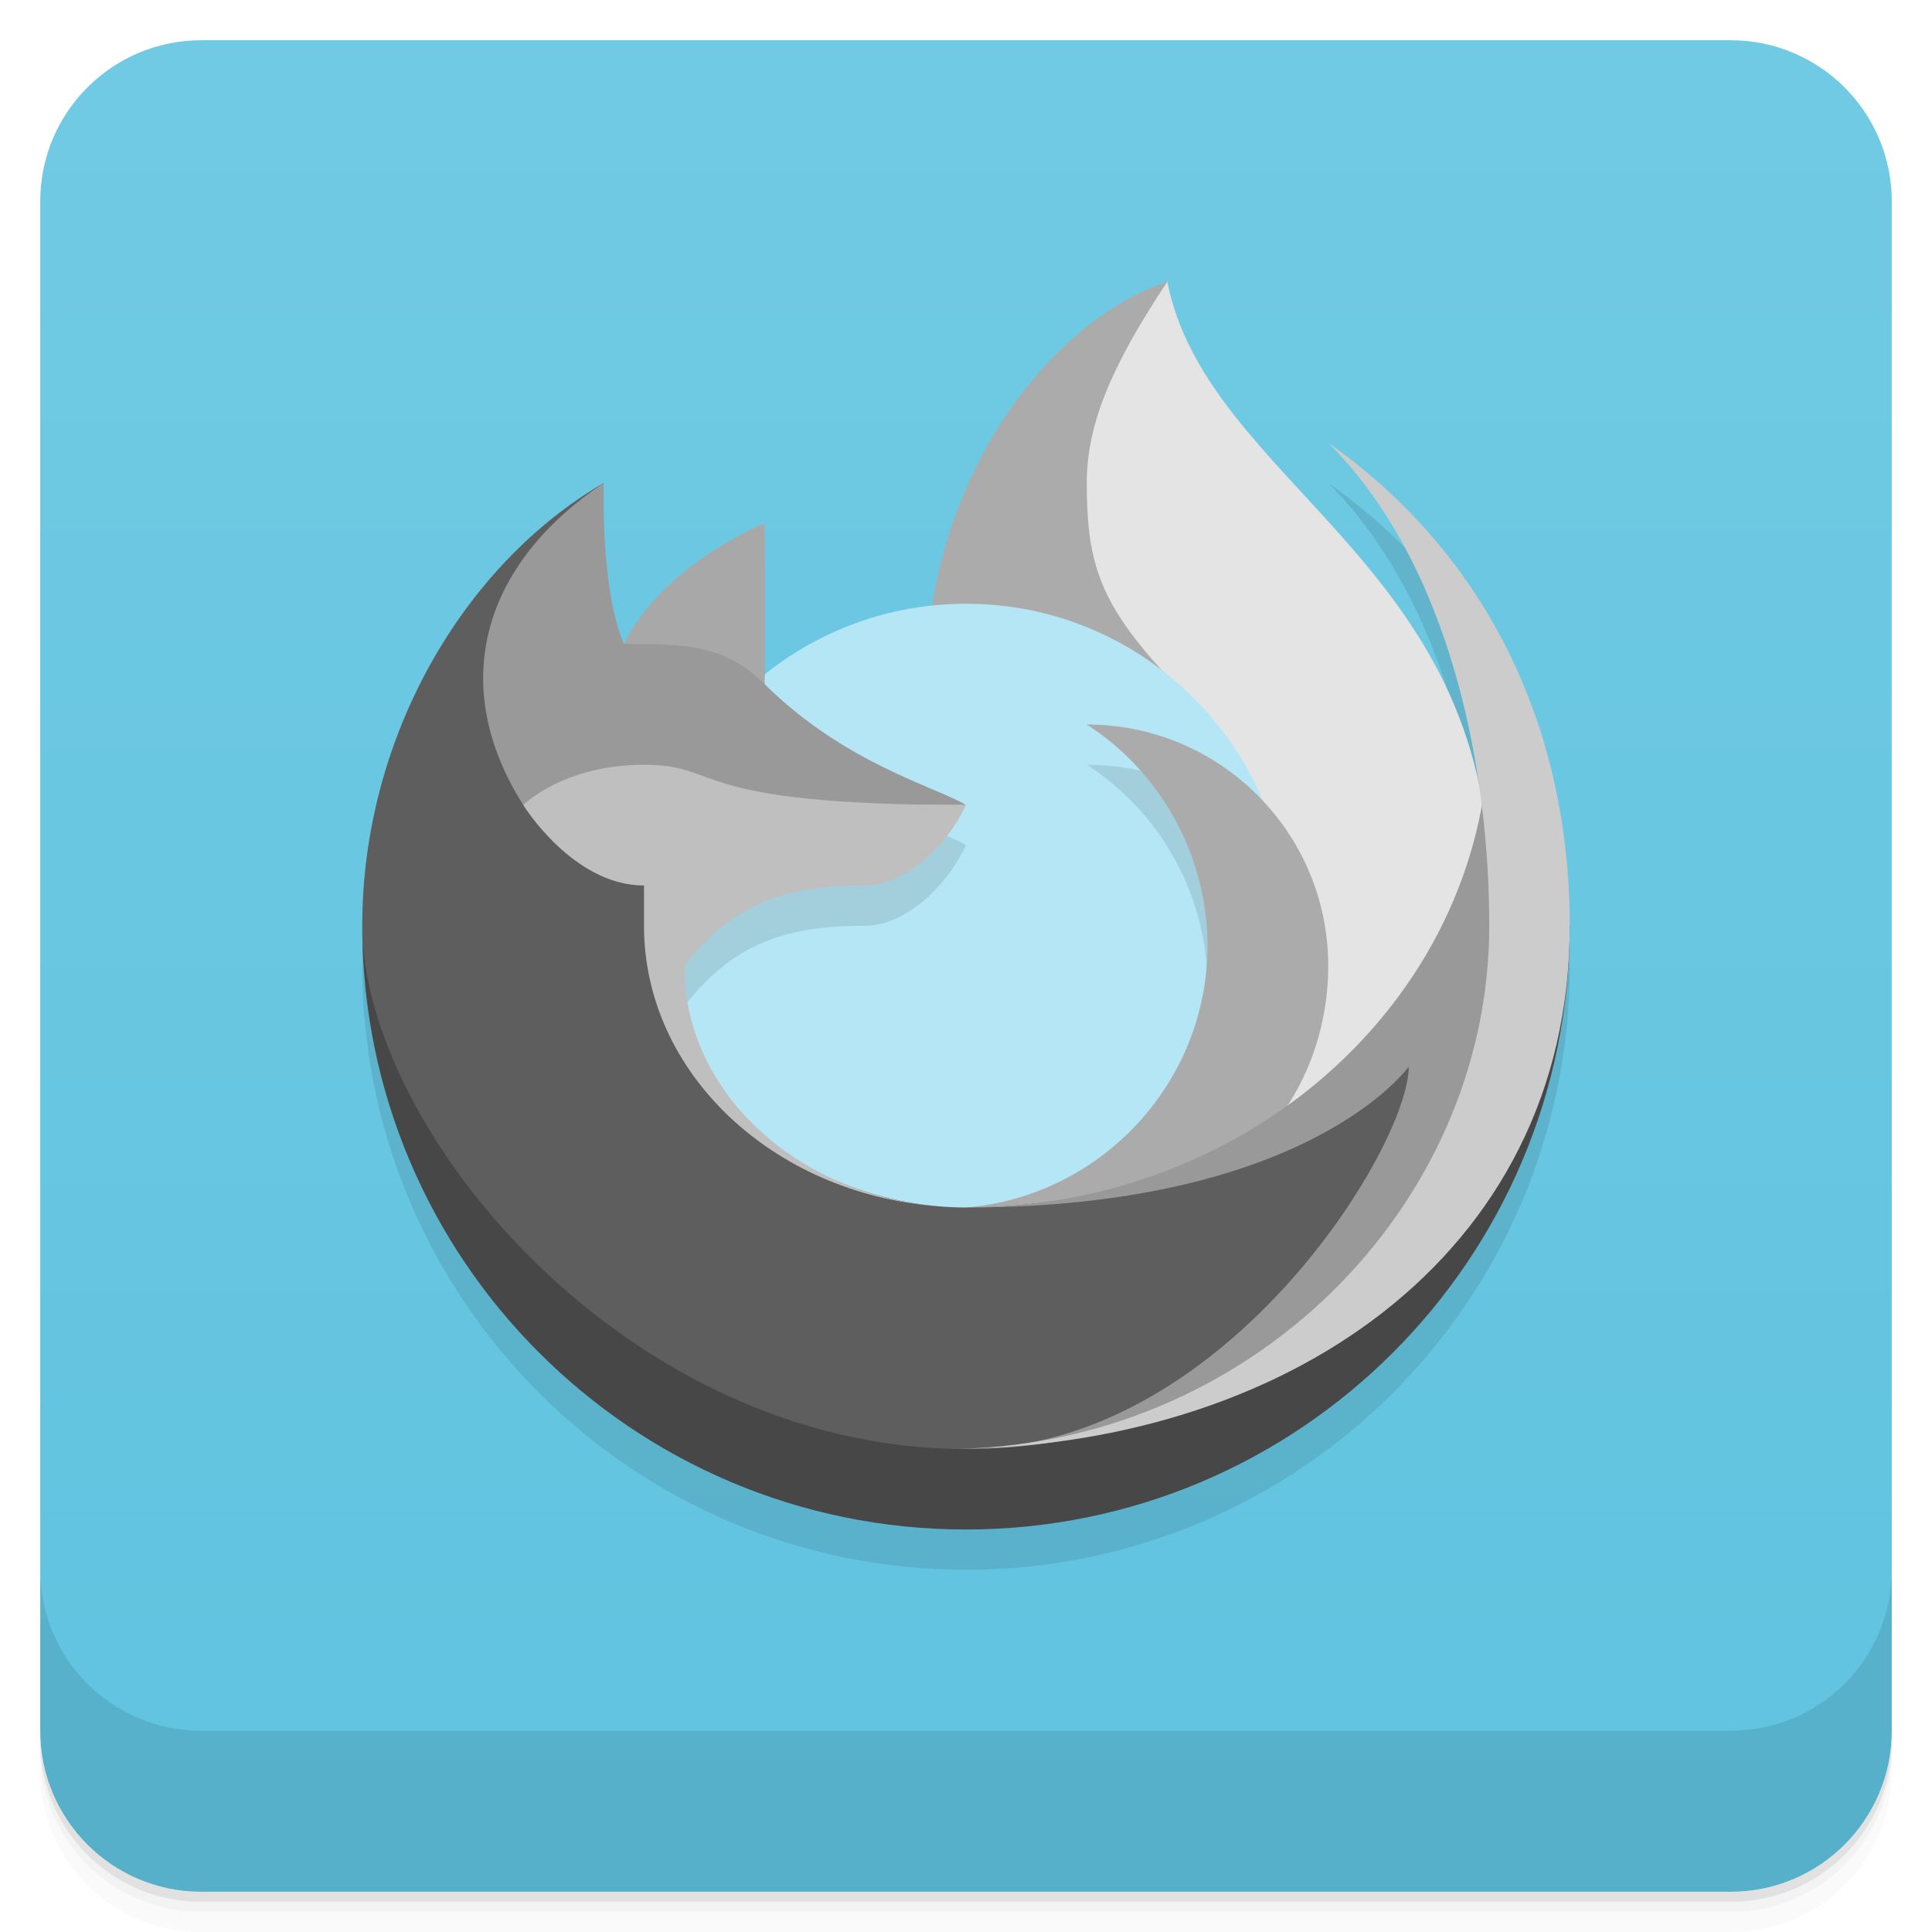
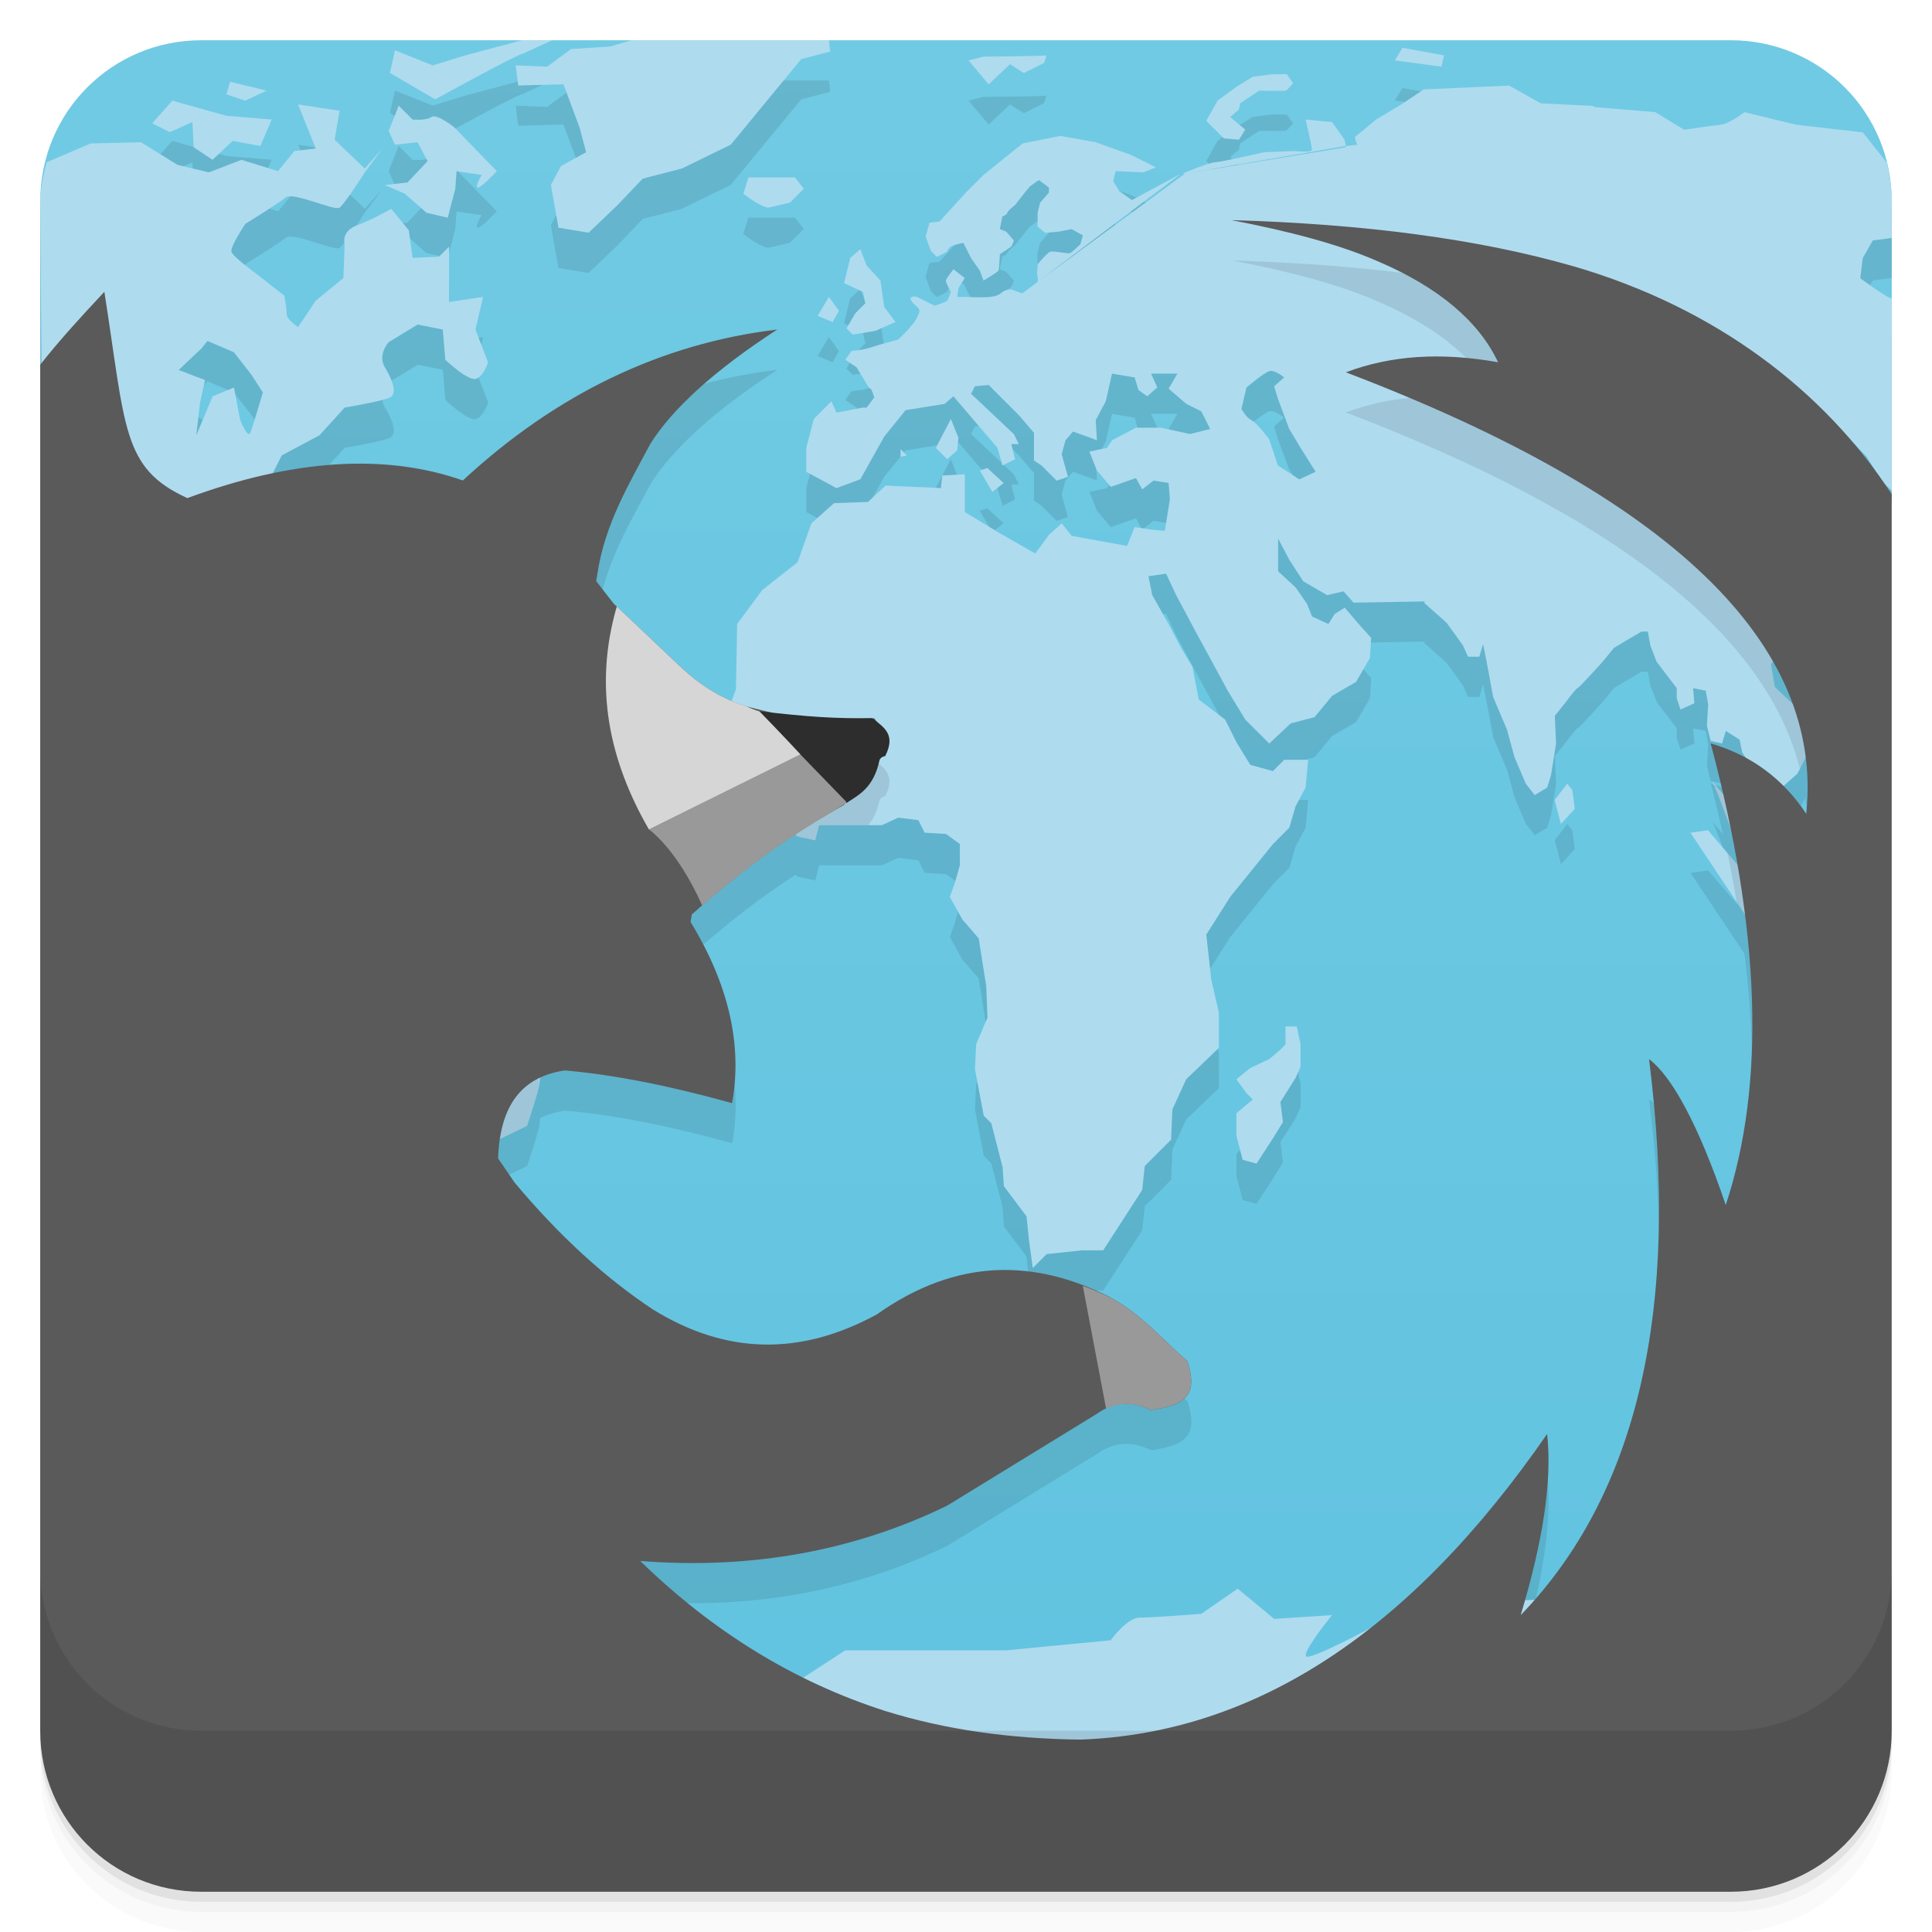
<svg xmlns="http://www.w3.org/2000/svg" version="1.1" viewBox="0 0 48 48">
  <defs>
-     <linearGradient id="bg" x2="0" y1="-47" y2="-1" gradientUnits="userSpaceOnUse">
-       <stop style="stop-color:#60c3e0" offset="0" />
-       <stop style="stop-color:#71cae3" offset="1" />
+     <linearGradient id="bg" x1="1" x2="47" gradientTransform="rotate(-90 24.001 23.999)" gradientUnits="userSpaceOnUse">
+       <stop stop-color="#60c3e0" offset="0" />
+       <stop stop-color="#71cae3" offset="1" />
    </linearGradient>
  </defs>
+   <path d="m5 1c-2.216 0-4 1.784-4 4v4.062l4 35.938 40-2 2-30.717v-7.283c0-2.216-1.784-4-4-4h-38z" style="fill:url(#bg)" />
+   <path d="m16 1.906-0.844 0.25-0.969 0.062-0.594 0.438-0.781-0.031 0.062 0.5 1.125-0.031 0.406 1.094 0.156 0.594-0.625 0.344-0.25 0.469 0.188 1.062 0.75 0.125 0.719-0.688 0.625-0.656 0.969-0.25 1.219-0.594 0.719-0.875 1.031-1.25 0.719-0.188-0.031-0.281h-1.125l-3.469-0.094zm-2.219 0.062-0.812 0.031-1.406 0.375-0.812 0.25-0.938-0.375-0.125 0.562 1.125 0.656s2.045-1.125 2.156-1.125l0.812-0.375zm21.062 0.219-0.188 0.312 1.156 0.156 0.062-0.281-1.031-0.188zm-8.875 0.188c-0.056 0.022-1.531 0.031-1.531 0.031l-0.375 0.094 0.5 0.594 0.531-0.5 0.344 0.219 0.5-0.25s0.088-0.21 0.031-0.188zm5.625 0.469-0.469 0.062-0.406 0.25-0.469 0.344-0.281 0.5 0.438 0.438 0.375 0.031 0.156-0.25-0.375-0.312 0.219-0.188 0.031-0.156 0.469-0.312s0.608 0.008 0.656 0 0.188-0.188 0.188-0.188l-0.156-0.219h-0.375zm-25.875 0.188-0.094 0.312 0.469 0.156 0.531-0.25-0.906-0.219zm31.781 0.094-2.125 0.094-0.562 0.375-0.625 0.375-0.531 0.438 0.062 0.188-0.281 0.031v0.031l-4 0.656 3.998-0.688-0.031-0.156-0.312-0.438-0.656-0.062s0.156 0.667 0.156 0.75-0.438 0.031-0.438 0.031l-0.75 0.031s-1.083 0.25-1.219 0.25c-0.13 0-0.763 0.261-0.812 0.281h0.062l-3.654 2.688 3.561-2.688-1.219 0.656-0.312-0.219-0.156-0.25 0.062-0.25 0.688 0.031 0.312-0.125-0.625-0.312-0.875-0.312-0.875-0.156-0.938 0.188-0.969 0.781-0.438 0.438-0.656 0.719-0.25 0.031-0.094 0.344 0.125 0.344s0.134 0.156 0.156 0.156 0.25-0.125 0.25-0.125 0.027-0.118 0.156-0.156c0.13-0.039 0.25-0.062 0.25-0.062l0.188 0.375 0.219 0.312 0.094 0.25s0.364-0.222 0.375-0.25 0.031-0.406 0.031-0.406l0.281-0.188s0.074-0.134 0.062-0.156-0.188-0.219-0.188-0.219l-0.156-0.062 0.062-0.312s0.125-0.05 0.125-0.094 0.188-0.188 0.188-0.188l0.219-0.281 0.156-0.188 0.219-0.156 0.25 0.188v0.125l-0.219 0.25-0.062 0.25v0.344l0.188 0.156 0.344-0.031 0.312-0.062 0.281 0.156-0.062 0.219s-0.194 0.188-0.25 0.219-0.412-0.062-0.5-0.031-0.312 0.312-0.312 0.312-0.024 0.25 0 0.312c0.009 0.025 0.009 0.064 0 0.125l-0.373 0.281h-0.031l-0.25-0.094s-0.155 0.008-0.219 0.062c-0.064 0.055-0.121 0.102-0.312 0.125s-0.562 0-0.594 0h-0.219l0.031-0.219 0.156-0.25-0.281-0.219s-0.18 0.227-0.188 0.281c-8e-3 0.055 0.125 0.281 0.125 0.281s-0.062 0.18-0.094 0.219c-0.032 0.039-0.312 0.125-0.312 0.125l-0.438-0.219s-0.18-0.039-0.156 0.062 0.219 0.195 0.219 0.281-0.125 0.281-0.125 0.281l-0.156 0.188-0.25 0.25-0.344 0.094s-0.249 0.07-0.312 0.094c-0.064 0.023-0.25 0.062-0.25 0.062l-0.25 0.031-0.156 0.219 0.281 0.188 0.188 0.312s0.124 0.219 0.156 0.219 0.094 0.219 0.094 0.219l-0.188 0.25h-0.062-0.031l-0.656 0.125-0.125-0.281-0.438 0.438-0.188 0.719v0.594l0.75 0.406 0.594-0.219 0.594-1.062 0.531-0.656 0.969-0.156 0.219-0.188 1.094 1.281 0.125 0.438 0.312-0.156-0.094-0.375h0.188l-0.125-0.25-1.062-1 0.094-0.188 0.344-0.031 0.75 0.75 0.375 0.438v0.688l0.188 0.125 0.375 0.375 0.281-0.094-0.156-0.562 0.094-0.344 0.188-0.219 0.438 0.156 0.156 0.062-0.031-0.5 0.25-0.469 0.156-0.688 0.562 0.094 0.094 0.312 0.219 0.156 0.25-0.219-0.156-0.344h0.656l-0.219 0.375 0.438 0.375 0.375 0.188 0.219 0.438-0.5 0.125-0.719-0.156h-0.625l-0.594 0.312-0.125 0.188-0.438 0.094 0.188 0.469 0.344 0.406 0.625-0.219 0.156 0.281 0.281-0.219 0.375 0.062 0.031 0.406-0.125 0.781-0.344-0.031-0.406-0.062-0.188 0.469-1.375-0.25-0.25-0.312-0.312 0.281-0.344 0.469-0.875-0.5-0.875-0.531v-0.938l-0.562 0.031-0.031 0.312-1.375-0.062-0.438 0.406-0.844 0.031-0.562 0.5-0.344 0.969-0.875 0.688-0.625 0.844-0.031 1.625-0.107 0.285c-0.357-0.15-0.775-0.391-1.236-0.818l-1.688-1.594-0.438-0.562 0.031-0.188c0.188-1.25 0.809-2.265 1.312-3.219 0.548-0.874 1.6-1.836 3.156-2.844-2.885 0.346-5.491 1.601-7.812 3.75-1.385-0.488-2.968-0.542-4.725-0.176l0.225-0.447 0.938-0.5 0.625-0.688s0.934-0.156 1.125-0.25 0.066-0.438-0.125-0.75 0.094-0.625 0.094-0.625l0.719-0.438 0.625 0.125 0.062 0.75s0.59 0.562 0.781 0.469 0.281-0.406 0.281-0.406l-0.312-0.812 0.188-0.812-0.844 0.125v-0.844-0.531l-0.25 0.25-0.656 0.031-0.094-0.688-0.438-0.531s-0.429 0.25-0.844 0.406-0.312 0.469-0.312 0.469l-0.031 0.844-0.688 0.562-0.438 0.656s-0.281-0.188-0.281-0.312-0.062-0.469-0.062-0.469l-0.719-0.562s-0.562-0.406-0.594-0.531 0.344-0.688 0.344-0.688 0.809-0.5 1-0.656 1.216 0.344 1.344 0.25c0.128-0.094 0.625-0.875 0.625-0.875l0.438-0.594-0.438 0.5-0.75-0.719 0.125-0.719-1.031-0.156 0.438 1.094-0.531 0.062-0.406 0.5-0.906-0.281-0.812 0.312-0.781-0.188-0.906-0.562-1.25 0.031-1.094 0.469-0.152-0.061c-7.35e-5 0.01-0.004 0.019-0.004 0.029v4.062l4 35.938 19.359-0.969c-0.823-0.117-1.622-0.291-2.391-0.533-2.238-0.721-4.264-1.965-6.062-3.719 2.806 0.222 5.367-0.273 7.625-1.375l3.719-2.281c0.469-0.336 0.904-0.301 1.344-0.094 0.909-0.124 1.163-0.399 0.906-1.219-0.578-0.484-1.088-1.129-1.938-1.594-1.853-0.929-3.776-0.98-5.781 0.438-1.922 1.047-3.764 0.987-5.562-0.125-1.181-0.781-2.341-1.842-3.438-3.156l-0.406-0.594v-0.031c0.007-0.16 0.022-0.311 0.043-0.453l0.674-0.326s0.312-0.93 0.312-1.062c0-0.011 0.007-0.101 0.008-0.129 0.183-0.087 0.386-0.151 0.619-0.186 1.21 0.104 2.595 0.378 4.156 0.812 0.262-1.442-0.083-2.949-1.031-4.5l0.031-0.188c0.955-0.853 1.791-1.474 2.57-1.982l0.055 0.047 0.438 0.094 0.094-0.375h1.562l0.406-0.188 0.5 0.062 0.156 0.312 0.531 0.031 0.344 0.25v0.531l-0.125 0.438-0.125 0.344 0.312 0.562 0.406 0.469 0.188 1.188 0.031 0.781-0.281 0.656-0.031 0.625 0.219 1.156 0.188 0.188 0.281 1.094 0.031 0.469 0.562 0.75 0.062 0.594 0.094 0.688 0.344-0.344 0.875-0.094h0.531l0.969-1.5 0.062-0.594 0.656-0.656 0.031-0.75 0.344-0.75 0.812-0.781v-0.875l-0.188-0.812-0.125-1.125 0.594-0.938 1.062-1.312 0.406-0.406 0.156-0.531 0.25-0.469 0.062-0.688h-0.594l-0.281 0.281-0.562-0.156-0.344-0.562-0.281-0.562-0.656-0.5-0.156-0.812-0.281-0.469-0.312-0.594-0.406-0.719-0.094-0.469 0.438-0.062 0.25 0.531 0.5 0.938 0.375 0.688 0.406 0.75 0.438 0.719 0.594 0.594 0.531-0.5 0.594-0.156 0.438-0.531 0.594-0.344 0.344-0.594 0.031-0.5-0.281-0.312-0.375-0.438-0.25 0.156-0.156 0.25-0.406-0.188-0.125-0.312-0.281-0.406-0.438-0.406v-0.812l0.281 0.531 0.344 0.531 0.594 0.344 0.406-0.094 0.25 0.281 1.781-0.031-0.031 0.031 0.562 0.5 0.406 0.562 0.125 0.281h0.281l0.094-0.312 0.094 0.469 0.156 0.844 0.344 0.812 0.188 0.688 0.281 0.656 0.219 0.281 0.312-0.188 0.094-0.312 0.125-0.781-0.031-0.688 0.25-0.312s0.265-0.363 0.312-0.375 0.625-0.656 0.625-0.656l0.281-0.344 0.312-0.188 0.375-0.219h0.156l0.062 0.344 0.156 0.406 0.5 0.656v0.25l0.094 0.281 0.344-0.156-0.031-0.375 0.312 0.062 0.062 0.344-0.031 0.531 0.094 0.375 0.281 0.062 0.094-0.312 0.344 0.219 0.062 0.312 0.105 0.158c-0.277-0.152-0.567-0.286-0.887-0.379 0.114 0.427 0.208 0.839 0.303 1.252l-0.271-0.312c0.055 0.065 0.254 0.607 0.451 1.135 0.064 0.315 0.125 0.626 0.178 0.932l-0.725-0.848-0.436 0.062 1.34 2.01c0.353 2.778 0.21 5.192-0.465 7.238-0.687-2.016-1.343-3.2-1.906-3.625 0.785 6.22-0.293 10.818-3.188 13.812 0.548-1.828 0.785-3.319 0.656-4.5-2.657 3.847-5.596 6.217-8.824 7.146l15.387-0.77 1.941-29.803c-0.323-0.485-0.689-0.947-1.082-1.391 0.005 0.005 0.011 4.64e-4 0.016 0.006 0.203 0.215 0.5 0.531 0.5 0.531s0.356 0.559 0.406 0.625c0.018 0.023 0.094 0.097 0.164 0.164l0.055-0.85v-0.096-3.781c-0.085 0.017-0.781-0.5-0.781-0.5l0.062-0.5 0.25-0.438 0.469-0.062v-1.688l-0.719-0.938-1.656-0.188-1.281-0.312s-0.391 0.296-0.594 0.312c-0.203 0.017-0.906 0.125-0.906 0.125l-0.719-0.438-1.5-0.125-0.062-0.031-1.281-0.062-0.781-0.438zm-33.219 0.375-0.5 0.562 0.438 0.219 0.562-0.25 0.031 0.625 0.469 0.312 0.5-0.469 0.688 0.125 0.281-0.656-1.125-0.094-1.344-0.375zm5.625 0.125-0.25 0.625 0.156 0.344 0.562-0.062 0.25 0.469-0.5 0.531-0.562 0.062 0.5 0.219 0.531 0.469 0.531 0.125 0.188-0.719 0.031-0.438 0.625 0.094s-0.189 0.312-0.094 0.312 0.469-0.406 0.469-0.406l-1.062-1.094s-0.435-0.344-0.562-0.25-0.469 0.062-0.469 0.062l-0.344-0.344zm8.688 1.781-0.125 0.406c0.454 0.351 0.625 0.344 0.625 0.344l0.531-0.125 0.344-0.344-0.219-0.281h-0.719-0.438zm2.781 1.781-0.25 0.219c-0.072 0.305-0.156 0.625-0.156 0.625l0.469 0.219 0.062 0.281-0.25 0.25-0.219 0.375 0.156 0.156 0.562-0.094 0.5-0.219-0.281-0.375-0.094-0.656-0.344-0.375-0.156-0.406zm-0.781 1.188-0.281 0.469 0.375 0.156 0.156-0.281-0.25-0.344zm-15.439 1.094 0.656 0.281 0.438 0.562 0.281 0.438s-0.249 0.844-0.312 1-0.25-0.312-0.25-0.312l-0.156-0.812-0.531 0.219-0.406 0.969 0.094-0.812 0.125-0.562-0.656-0.25 0.562-0.531 0.156-0.188zm26.375 0.75c0.135-0.044 0.375 0.156 0.375 0.156l-0.25 0.219 0.094 0.312 0.281 0.75 0.281 0.469 0.375 0.594-0.406 0.188-0.531-0.344-0.219-0.656s-0.302-0.402-0.438-0.469-0.25-0.281-0.25-0.281l0.125-0.531s0.427-0.362 0.562-0.406zm-7.906 1.188-0.375 0.719 0.281 0.281 0.25-0.219 0.031-0.312-0.188-0.469zm-1.25 0.75v0.188l0.156-0.031-0.156-0.156zm2.156 0.469-0.188 0.062 0.312 0.531 0.281-0.219-0.406-0.375zm19.518 4.799c0.195 0.342 0.344 0.692 0.473 1.043l-0.426-0.404-0.094-0.562 0.047-0.076zm0.807 2.398c0.057 0.458 0.071 0.922 0.021 1.395-0.171-0.258-0.365-0.482-0.57-0.688l0.352-0.311 0.197-0.396zm-5.916 0.646-0.312 0.406 0.156 0.594 0.344-0.375-0.062-0.469-0.125-0.156zm-7 6.031v0.438c-0.023 0.066-0.406 0.375-0.406 0.375l-0.469 0.219-0.344 0.281 0.25 0.344 0.156 0.156-0.406 0.344v0.562l0.156 0.594 0.344 0.094 0.406-0.625 0.25-0.406-0.062-0.5 0.375-0.594 0.125-0.281v-0.562l-0.094-0.438h-0.281z" style="opacity:.1" />
+   <path d="m15.372 15.878c-0.672 2.1-0.252 3.992 0.751 5.731l3.764-1.867c-0.499-0.538-1.018-1.067-1.018-1.067-0.385-0.104-0.879-0.42-1.482-0.978l-1.541-1.462z" style="opacity:.1" />
+   <path d="m12.969 1-1.406 0.375-0.812 0.25-0.938-0.375-0.125 0.562 1.125 0.656s2.045-1.125 2.156-1.125l0.75-0.344zm2.719 0-0.531 0.156-0.969 0.062-0.594 0.438-0.781-0.031 0.062 0.5 1.125-0.031 0.406 1.094 0.156 0.594-0.625 0.344-0.25 0.469 0.188 1.062 0.75 0.125 0.719-0.688 0.625-0.656 0.969-0.25 1.219-0.594 0.719-0.875 1.031-1.25 0.719-0.188-0.031-0.281h-4.906zm19.156 0.188-0.188 0.312 1.156 0.156 0.062-0.281zm-8.875 0.188c-0.056 0.022-1.531 0.031-1.531 0.031l-0.375 0.094 0.5 0.594 0.531-0.5 0.344 0.219 0.5-0.25s0.088-0.21 0.031-0.188zm5.625 0.469-0.469 0.062-0.406 0.25-0.469 0.344-0.281 0.5 0.438 0.438 0.375 0.031 0.156-0.25-0.375-0.312 0.219-0.188 0.031-0.156 0.469-0.312s0.608 0.008 0.656 0 0.188-0.188 0.188-0.188l-0.156-0.219zm-25.875 0.188-0.094 0.312 0.469 0.156 0.531-0.25zm31.781 0.094-2.125 0.094-0.562 0.375-0.625 0.375-0.531 0.438 0.062 0.188-0.281 0.031v0.031l-4 0.656-3.656 2.688-0.375 0.281h-0.031l-0.25-0.094s-0.155 0.008-0.219 0.062c-0.064 0.055-0.121 0.102-0.312 0.125s-0.562 0-0.594 0h-0.219l0.031-0.219 0.156-0.25-0.281-0.219s-0.18 0.227-0.188 0.281c-8e-3 0.055 0.125 0.281 0.125 0.281s-0.062 0.18-0.094 0.219c-0.032 0.039-0.312 0.125-0.312 0.125l-0.438-0.219s-0.18-0.039-0.156 0.062 0.219 0.195 0.219 0.281-0.125 0.281-0.125 0.281l-0.156 0.188-0.25 0.25-0.344 0.094s-0.249 0.07-0.312 0.094c-0.064 0.023-0.25 0.062-0.25 0.062l-0.25 0.031-0.156 0.219 0.281 0.188 0.188 0.312s0.124 0.219 0.156 0.219 0.094 0.219 0.094 0.219l-0.188 0.25h-0.094l-0.656 0.125-0.125-0.281-0.438 0.438-0.188 0.719v0.594l0.75 0.406 0.594-0.219 0.594-1.062 0.531-0.656 0.969-0.156 0.219-0.188 1.094 1.281 0.125 0.438 0.312-0.156-0.094-0.375h0.188l-0.125-0.25-1.062-1 0.094-0.188 0.344-0.031 0.75 0.75 0.375 0.438v0.688l0.188 0.125 0.375 0.375 0.281-0.094-0.156-0.562 0.094-0.344 0.188-0.219 0.438 0.156 0.156 0.062-0.031-0.5 0.25-0.469 0.156-0.688 0.562 0.094 0.094 0.312 0.219 0.156 0.25-0.219-0.156-0.344h0.656l-0.219 0.375 0.438 0.375 0.375 0.188 0.219 0.438-0.5 0.125-0.719-0.156h-0.625l-0.594 0.312-0.125 0.188-0.438 0.094 0.188 0.469 0.344 0.406 0.625-0.219 0.156 0.281 0.281-0.219 0.375 0.062 0.031 0.406-0.125 0.781-0.344-0.031-0.406-0.062-0.188 0.469-1.375-0.25-0.25-0.312-0.312 0.281-0.344 0.469-0.875-0.5-0.875-0.531v-0.938l-0.562 0.031-0.031 0.312-1.375-0.062-0.438 0.406-0.844 0.031-0.562 0.5-0.344 0.969-0.875 0.688-0.625 0.844-0.031 1.625-0.188 0.5-0.062 0.594 0.375 0.656 0.219 0.625 0.75 0.906 0.438 0.375 0.438 0.094 0.094-0.375h1.562l0.406-0.188 0.5 0.062 0.156 0.312 0.531 0.031 0.344 0.25v0.531l-0.125 0.438-0.125 0.344 0.312 0.562 0.406 0.469 0.188 1.188 0.031 0.781-0.281 0.656-0.031 0.625 0.219 1.156 0.188 0.188 0.281 1.094 0.031 0.469 0.562 0.75 0.062 0.594 0.094 0.688 0.344-0.344 0.875-0.094h0.531l0.969-1.5 0.062-0.594 0.656-0.656 0.031-0.75 0.344-0.75 0.812-0.781v-0.875l-0.188-0.812-0.125-1.125 0.594-0.938 1.062-1.312 0.406-0.406 0.156-0.531 0.25-0.469 0.062-0.688h-0.594l-0.281 0.281-0.562-0.156-0.344-0.562-0.281-0.562-0.656-0.5-0.156-0.812-0.281-0.469-0.312-0.594-0.406-0.719-0.094-0.469 0.438-0.062 0.25 0.531 0.5 0.938 0.375 0.688 0.406 0.75 0.438 0.719 0.594 0.594 0.531-0.5 0.594-0.156 0.438-0.531 0.594-0.344 0.344-0.594 0.031-0.5-0.281-0.312-0.375-0.438-0.25 0.156-0.156 0.25-0.406-0.188-0.125-0.312-0.281-0.406-0.438-0.406v-0.812l0.281 0.531 0.344 0.531 0.594 0.344 0.406-0.094 0.25 0.281 1.781-0.031-0.031 0.031 0.562 0.5 0.406 0.562 0.125 0.281h0.281l0.094-0.312 0.094 0.469 0.156 0.844 0.344 0.812 0.188 0.688 0.281 0.656 0.219 0.281 0.312-0.188 0.094-0.312 0.125-0.781-0.031-0.688 0.25-0.312s0.265-0.363 0.312-0.375 0.625-0.656 0.625-0.656l0.281-0.344 0.312-0.188 0.375-0.219h0.156l0.062 0.344 0.156 0.406 0.5 0.656v0.25l0.094 0.281 0.344-0.156-0.031-0.375 0.312 0.062 0.062 0.344-0.031 0.531 0.094 0.375 0.281 0.062 0.094-0.312 0.344 0.219 0.062 0.312 0.312 0.469 0.312 0.344 0.219 0.188 0.531-0.469 0.219-0.438-0.094-0.5-0.094-0.656-0.594-0.562-0.094-0.562 0.25-0.406s0.16-0.322 0.312-0.156 0.224 0.193 0.156 0.375-0.188 0.594-0.188 0.594l0.375 0.156 0.156-0.531-0.156-0.375 0.375-0.156 0.688-0.344 0.438-0.531 0.344-0.812-0.031-0.594-0.344-0.781-0.688-0.812-0.438-0.406-0.219-0.625 0.406-0.094s0.235-0.403 0.438-0.188 0.5 0.531 0.5 0.531 0.356 0.559 0.406 0.625c0.024 0.031 0.122 0.125 0.219 0.219v-4.781c-0.085 0.017-0.781-0.5-0.781-0.5l0.062-0.5 0.25-0.438 0.469-0.062v-0.906c0-0.333-0.049-0.66-0.125-0.969l-0.594-0.75-1.656-0.188-1.281-0.312s-0.391 0.296-0.594 0.312c-0.203 0.017-0.906 0.125-0.906 0.125l-0.719-0.438-1.5-0.125-0.062-0.031-1.281-0.062-0.781-0.438zm-11.719 4.875 3.562-2.688-1.219 0.656-0.312-0.219-0.156-0.25 0.062-0.25 0.688 0.031 0.312-0.125-0.625-0.312-0.875-0.312-0.875-0.156-0.938 0.188-0.969 0.781-0.438 0.438-0.656 0.719-0.25 0.031-0.094 0.344 0.125 0.344s0.134 0.156 0.156 0.156 0.25-0.125 0.25-0.125 0.027-0.118 0.156-0.156c0.13-0.039 0.25-0.062 0.25-0.062l0.188 0.375 0.219 0.312 0.094 0.25s0.364-0.222 0.375-0.25 0.031-0.406 0.031-0.406l0.281-0.188s0.074-0.134 0.062-0.156-0.188-0.219-0.188-0.219l-0.156-0.062 0.062-0.312s0.125-0.05 0.125-0.094 0.188-0.188 0.188-0.188l0.219-0.281 0.156-0.188 0.219-0.156 0.25 0.188v0.125l-0.219 0.25-0.062 0.25v0.344l0.188 0.156 0.344-0.031 0.312-0.062 0.281 0.156-0.062 0.219s-0.194 0.188-0.25 0.219-0.412-0.062-0.5-0.031-0.312 0.312-0.312 0.312-0.024 0.25 0 0.312c0.009 0.025 0.009 0.064 0 0.125zm3.656-2.688 4-0.688-0.031-0.156-0.312-0.438-0.656-0.062s0.156 0.667 0.156 0.75-0.438 0.031-0.438 0.031l-0.75 0.031s-1.083 0.25-1.219 0.25c-0.13 0-0.763 0.261-0.812 0.281h0.062zm-25.156-1.812-0.5 0.562 0.438 0.219 0.562-0.25 0.031 0.625 0.469 0.312 0.5-0.469 0.688 0.125 0.281-0.656-1.125-0.094-1.344-0.375zm3.125 0.094 0.438 1.094-0.531 0.062-0.406 0.5-0.906-0.281-0.812 0.312-0.781-0.188-0.906-0.562-1.25 0.031-1.094 0.469c-0.077 0.312-0.156 0.632-0.156 0.969 3e-4 -5e-5 0.062 9.563 0.062 9.563l0.719-0.5 0.562-0.188h0.812l1.125-0.25 0.406 0.531-0.062 0.625 0.469 0.406 0.062-0.438s-0.03-0.719-0.094-0.906 0.562-0.625 0.562-0.625l0.5-0.625 0.594-0.719 0.281-0.562 0.938-0.5 0.625-0.688s0.934-0.156 1.125-0.25 0.066-0.438-0.125-0.75 0.094-0.625 0.094-0.625l0.719-0.438 0.625 0.125 0.062 0.75s0.59 0.562 0.781 0.469 0.281-0.406 0.281-0.406l-0.312-0.812 0.188-0.812-0.844 0.125v-1.375l-0.25 0.25-0.656 0.031-0.094-0.688-0.438-0.531s-0.429 0.25-0.844 0.406-0.312 0.469-0.312 0.469l-0.031 0.844-0.688 0.562-0.438 0.656s-0.281-0.188-0.281-0.312-0.062-0.469-0.062-0.469l-0.719-0.562s-0.562-0.406-0.594-0.531 0.344-0.688 0.344-0.688 0.809-0.5 1-0.656 1.216 0.344 1.344 0.25c0.128-0.094 0.625-0.875 0.625-0.875l0.438-0.594-0.438 0.5-0.75-0.719 0.125-0.719-1.031-0.156zm2.5 0.031-0.25 0.625 0.156 0.344 0.562-0.062 0.25 0.469-0.5 0.531-0.562 0.062 0.5 0.219 0.531 0.469 0.531 0.125 0.188-0.719 0.031-0.438 0.625 0.094s-0.189 0.312-0.094 0.312 0.469-0.406 0.469-0.406l-1.062-1.094s-0.435-0.344-0.562-0.25-0.469 0.062-0.469 0.062l-0.344-0.344zm8.688 1.781-0.125 0.406c0.454 0.351 0.625 0.344 0.625 0.344l0.531-0.125 0.344-0.344-0.219-0.281h-0.719zm2.781 1.781-0.25 0.219c-0.072 0.305-0.156 0.625-0.156 0.625l0.469 0.219 0.062 0.281-0.25 0.25-0.219 0.375 0.156 0.156 0.562-0.094 0.5-0.219-0.281-0.375-0.094-0.656-0.344-0.375zm-0.781 1.188-0.281 0.469 0.375 0.156 0.156-0.281zm-15.438 1.094 0.656 0.281 0.438 0.562 0.281 0.438s-0.249 0.844-0.312 1-0.25-0.312-0.25-0.312l-0.156-0.812-0.531 0.219-0.406 0.969 0.094-0.812 0.125-0.562-0.656-0.25 0.562-0.531zm26.375 0.75c0.135-0.044 0.375 0.156 0.375 0.156l-0.25 0.219 0.094 0.312 0.281 0.75 0.281 0.469 0.375 0.594-0.406 0.188-0.531-0.344-0.219-0.656s-0.302-0.402-0.438-0.469-0.25-0.281-0.25-0.281l0.125-0.531s0.427-0.362 0.562-0.406zm-7.906 1.188-0.375 0.719 0.281 0.281 0.25-0.219 0.031-0.312zm-1.25 0.75v0.188l0.156-0.031zm2.156 0.469-0.188 0.062 0.312 0.531 0.281-0.219zm-12.875 17.906 0.469-1.094 0.969-0.469s0.312-0.93 0.312-1.062 0.094-1.531 0.094-1.531l0.75-1.031c-12.254-13.599-11.522 2.083-2.594 5.187zm30.875-10.125c0.113 0.133 0.816 2.219 0.906 2.219s0.625 0.062 0.625 0.062l-0.281-0.844-1.25-1.438zm-3.594 0.062-0.312 0.406 0.156 0.594 0.344-0.375-0.062-0.469zm3.5 1.156-0.438 0.062 2 3 0.531 0.594 1.312 0.062 0.812 0.25-0.875-0.625-1.25-0.344-0.312-1.156-0.688-0.562-1.094-1.281zm-10.5 4.875v0.438c-0.023 0.066-0.406 0.375-0.406 0.375l-0.469 0.219-0.344 0.281 0.25 0.344 0.156 0.156-0.406 0.344v0.562l0.156 0.594 0.344 0.094 0.406-0.625 0.25-0.406-0.062-0.5 0.375-0.594 0.125-0.281v-0.562l-0.094-0.438zm-11.937 19.5 15 0.454 5.499-5.798-3.312 0.125-3.062 0.625s-1.476 0.794-1.656 0.75c-0.18-0.044 0.625-1.031 0.625-1.031l-1.438 0.094-0.906-0.75-0.906 0.625s-1.216 0.094-1.531 0.094-0.719 0.562-0.719 0.562l-2.593 0.25h-4l-1.251 0.813-0.281 0.031z" style="fill:#afdbef" />
+   <path d="m30.594 6.467v0.002c4e-3 1.151e-4 0.008-1.159e-4 0.012 0-0.004-8.018e-4 -0.008-0.001-0.012-0.002zm0.012 0.002c1.432 0.276 2.659 0.596 3.644 1.029 1.522 0.652 2.504 1.507 2.969 2.5-1.413-0.252-2.655-0.175-3.781 0.25 6.691 2.551 10.439 5.505 11.279 8.85l0.158-0.316-0.094-0.5-0.094-0.656-0.594-0.562-0.094-0.562 0.25-0.406s0.16-0.322 0.312-0.156 0.224 0.193 0.156 0.375-0.188 0.594-0.188 0.594l0.375 0.156 0.156-0.531c2.22-2.126 1.056-2.691-0.031-5.438l0.119-0.027c-1.584-1.528-3.61-2.734-6.025-3.441-2.388-0.691-5.244-1.062-8.52-1.156zm-12.477 11.92 0.277 0.486 0.219 0.625 0.75 0.906 0.438 0.375 0.438 0.094 0.094-0.375h1.227c0.117-0.148 0.222-0.334 0.283-0.627 0.03-0.049 0.07-0.08 0.139-0.09 0.231-0.458 0.047-0.65-0.219-0.859-0.027-0.037-0.023-0.037-0.055-0.082-0.013 0.003-0.026 3e-3 -0.039 0.006-0.004-0.003-0.006-0.005-0.01-0.008-0.834 0.013-1.505-0.032-2.523-0.145-0.194-0.046-0.386-0.093-0.553-0.135-0.138-0.039-0.297-0.099-0.465-0.172zm-7.129 12.736 0.656-1.594 0.469-1.094 0.969-0.469s0.312-0.93 0.312-1.062c-5.559-18.438-13.114 5.557-2.406 4.219zm31.564-11.633c0.149 0.261 0.786 2.133 0.873 2.133 0.09 0 0.625 0.062 0.625 0.062l-0.281-0.844-1.156-1.328c-0.021-0.007-0.039-0.017-0.061-0.023zm0.352 1.693c0.09 0.418 0.162 0.822 0.232 1.225l0.852 1.277 0.531 0.594 1.312 0.062 0.812 0.25-0.875-0.625-1.25-0.344-0.312-1.156-0.688-0.562z" style="opacity:.1" />
+   <path d="m30.594 5.469c1.438 0.277 2.668 0.597 3.656 1.031 1.522 0.652 2.504 1.507 2.969 2.5-1.413-0.252-2.655-0.175-3.781 0.25 8.072 3.078 11.877 6.74 11.438 10.969-0.588-0.884-1.377-1.458-2.375-1.75 1.235 4.639 1.373 8.445 0.375 11.469-0.687-2.016-1.343-3.2-1.906-3.625 0.785 6.22-0.293 10.819-3.188 13.813 0.548-1.828 0.785-3.319 0.656-4.5-3.399 4.92-7.256 7.436-11.594 7.594-1.714-0.02-3.353-0.24-4.875-0.719-2.238-0.721-4.264-1.965-6.062-3.719 2.806 0.222 5.367-0.273 7.625-1.375l3.719-2.281c0.469-0.336 0.904-0.301 1.344-0.094 0.909-0.124 1.163-0.399 0.906-1.219-0.578-0.484-1.088-1.129-1.938-1.594-1.853-0.929-3.776-0.98-5.781 0.438-1.922 1.047-3.764 0.987-5.562-0.125-1.181-0.781-2.341-1.842-3.438-3.156l-0.406-0.594v-0.031c0.054-1.299 0.589-1.998 1.656-2.156 1.21 0.104 2.595 0.378 4.156 0.812 0.262-1.442-0.083-2.949-1.031-4.5l0.031-0.188c1.467-1.309 2.67-2.106 3.781-2.719 0.4-0.524 0.584-0.687 0.875-1.156-0.064-0.138 0.072-0.225 0.156-0.156 0.089-0.395 0.084-0.335-0.281-0.844-1.077 0.257-2.3-0.074-3.125-0.281-0.425-0.119-0.999-0.361-1.656-0.969l-1.688-1.594-0.438-0.562 0.031-0.188c0.188-1.25 0.809-2.265 1.312-3.219 0.548-0.874 1.6-1.836 3.156-2.844-2.885 0.346-5.491 1.601-7.812 3.75-1.922-0.677-4.221-0.531-6.844 0.438-1.63-0.741-1.529-1.736-2.062-5.125-0.558 0.596-1.099 1.183-1.594 1.812v33.938c0 2.216 1.784 4 4 4h38c2.216 0 4-1.784 4-4v-30.719c-1.684-2.587-4.384-4.634-7.875-5.656-2.391-0.692-5.251-1.062-8.531-1.156z" style="fill:#5a5a5a" />
+   <path d="m26.902 31.947 0.578 3.047c0.008-0.004 0.017-0.002 0.025-0.006 0.373-0.168 0.729-0.126 1.088 0.043 0.909-0.124 1.163-0.399 0.906-1.219-0.572-0.479-1.08-1.115-1.914-1.578-0.217-0.099-0.426-0.198-0.684-0.287z" style="fill:#999" />
+   <path d="m18.85 17.669 2.179 2.282c0.306-0.203 0.677-0.371 0.825-1.077 0.03-0.049 0.069-0.079 0.138-0.089 0.262-0.519 0-0.697-0.321-0.944-0.924 0.015-1.591-0.03-2.821-0.173z" style="fill:#2d2d2d" />
+   <path d="m19.883 18.742-3.754 1.867c0.573 0.455 1.039 1.262 1.318 1.889 1.193-1.036 2.215-1.738 3.156-2.283 0.131-0.082 0.257-0.165 0.391-0.246 0.014-0.019 0.021-0.027 0.035-0.045l-1.147-1.182z" style="fill:#999" />
+   <path d="m15.324 15.068c-0.587 2.023-0.174 3.855 0.799 5.541l3.764-1.867c-0.499-0.538-1.018-1.068-1.018-1.068-0.102-0.028-0.213-0.071-0.33-0.129-0.419-0.124-0.97-0.367-1.602-0.951l-1.613-1.525z" style="fill:#d6d6d6" />
  <path d="m1 43v0.25c0 2.216 1.784 4 4 4h38c2.216 0 4-1.784 4-4v-0.25c0 2.216-1.784 4-4 4h-38c-2.216 0-4-1.784-4-4zm0 0.5v0.5c0 2.216 1.784 4 4 4h38c2.216 0 4-1.784 4-4v-0.5c0 2.216-1.784 4-4 4h-38c-2.216 0-4-1.784-4-4z" style="opacity:.02" />
-   <path d="m1 43.25v0.25c0 2.216 1.784 4 4 4h38c2.216 0 4-1.784 4-4v-0.25c0 2.216-1.784 4-4 4h-38c-2.216 0-4-1.784-4-4z" style="opacity:.05" />
-   <path d="m1 43v0.25c0 2.216 1.784 4 4 4h38c2.216 0 4-1.784 4-4v-0.25c0 2.216-1.784 4-4 4h-38c-2.216 0-4-1.784-4-4z" style="opacity:.1" />
-   <rect transform="scale(-1)" x="-47" y="-47" width="46" height="46" rx="4" style="fill:url(#bg)" />
-   <path d="m1 39v4c0 2.216 1.784 4 4 4h38c2.216 0 4-1.784 4-4v-4c0 2.216-1.784 4-4 4h-38c-2.216 0-4-1.784-4-4z" style="opacity:.1" />
-   <path d="m29 8c-2.597 0.866-5.191 3.981-5.842 8.045-1.521 0.161-2.964 0.755-4.158 1.711v-3.756s-2.518 1-3.5 3c-0.59-1.361-0.5-4-0.5-4-3.45 2-6 6.279-6 11-1.27e-4 8.284 6.716 15 15 15s15-6.716 15-15c-1.31e-4 -4.873-2.02-9.189-6-12 2.112 2.112 3.219 5.215 3.697 8.264-1.353-5.811-6.822-7.889-7.697-12.264z" style="opacity:.1" />
-   <path d="m25 12 4-5c1 5 8 7 8 15v5l-14 4z" style="fill:#e4e4e4" />
-   <path d="m23 17c0-5 3-9 6-10-1.324 2-2 3.478-2 5 0 2 0.33 3 2 4.8z" style="fill:#ababab" />
-   <path d="m32 23a8 8 0 0 1-8 8 8 8 0 0 1-8-8 8 8 0 0 1 8-8 8 8 0 0 1 8 8z" style="fill:#b5e6f5" />
-   <path d="m19 13s-2.518 1-3.5 3l1.5 1h2z" style="fill:#a8a8a8" />
-   <path d="m16 23 1 2c1.203-1.55 2.5-2 4.5-2 1 0 2.037-1 2.5-2-0.183-0.111-0.463-0.231-0.811-0.379-1.042-0.443-2.693-1.137-4.189-2.621zm11-4c1.862 1.196 3 3.287 3 5.5l1.855-3.016c-1.09-1.503-2.856-2.484-4.856-2.484z" style="opacity:.1" />
-   <path d="m27 18c1.862 1.196 3 3.287 3 5.5 4.86e-4 3.381-2.63 6.22-6 6.5l3 1 3.5-2c1.5-1 2.5-2.913 2.5-5 0-3.314-2.686-6-6-6z" style="fill:#ababab" />
-   <path d="m15 12c-3.45 2-6 6.279-6 11 0 6 5 14 15 14 6.397 0 12-10 12-12 0 0-5 5-12 5-2.267 0-4.414-0.986-5.757-2.359-1.124-1.15-2.133-2.728-1.942-4.641l0.699-3-3-2z" style="fill:#5e5e5e" />
-   <path d="m37 18c0 6.627-5.82 12-13 12 8.527 0 11-3.5 11-3.5 0 2-4.603 9.5-11 9.5v1c8.284 0 14-9 14-14z" style="fill:#999" />
-   <path d="m15 12c-3 2-3.9 5-2 8h11c-0.732-0.445-3.004-1.022-5-3-1.004-0.996-2-1-3.5-1-0.59-1.361-0.5-4-0.5-4z" style="fill:#999" />
-   <path d="m37.5 23c0 7-6 13-13.5 13-8.5 0-15-8-15-13 0 8.284 6.716 15 15 15s15-6.716 15-15z" style="fill:#474747" />
-   <path d="m16 19c-2 0-3 1-3 1s1.232 2 3 2v1c0 3.651 3.195 6.644 7.271 6.967-3.523-0.313-6.271-2.864-6.271-5.967 1.203-1.55 2.5-2 4.5-2 1 0 2.037-1 2.5-2-7 0-6-1-8-1z" style="fill:#bfbfbf" />
-   <path d="m33 11c3 3 4 8 4 12 0 7-6 13-13.5 13 8.284 0 15.5-4.716 15.5-13-3.53e-4 -4.873-2.02-9.189-6-12z" style="fill:#ccc" />
+   <path d="m1 43.25v0.25c0 2.216 1.784 4 4 4h38c2.216 0 4-1.784 4-4v-0.25c0 2.216-1.784 4-4 4h-38c-2.216 0-4-1.784-4-4z" opacity=".05" />
+   <path d="m1 43v0.25c0 2.216 1.784 4 4 4h38c2.216 0 4-1.784 4-4v-0.25c0 2.216-1.784 4-4 4h-38c-2.216 0-4-1.784-4-4z" opacity=".1" />
+   <g transform="translate(0 -1004.4)">
+     <path d="m1 1043.4v4c0 2.216 1.784 4 4 4h38c2.216 0 4-1.784 4-4v-4c0 2.216-1.784 4-4 4h-38c-2.216 0-4-1.784-4-4z" opacity=".1" />
+   </g>
</svg>
